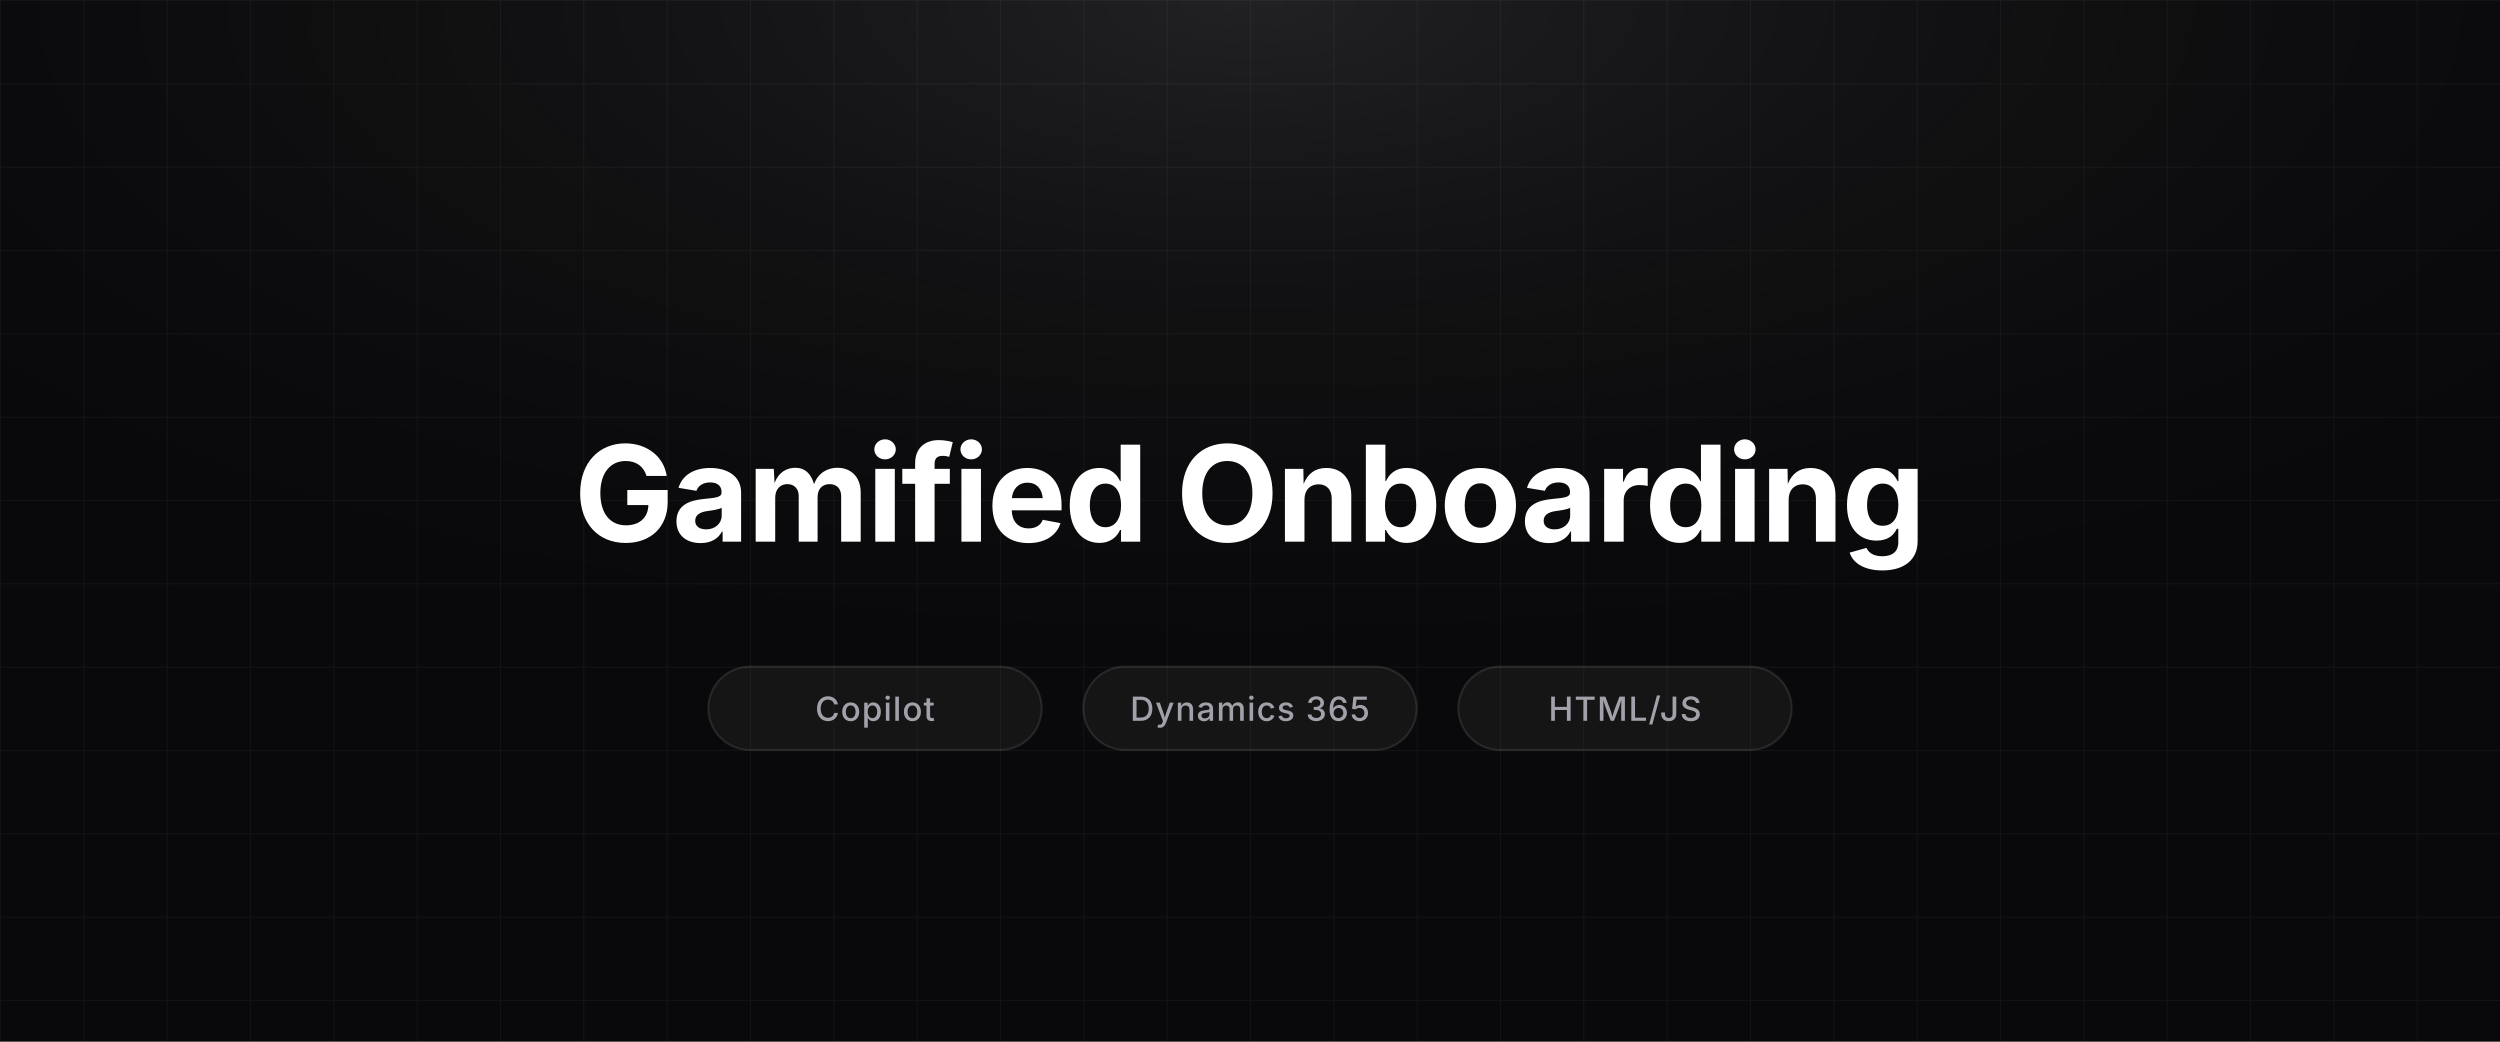
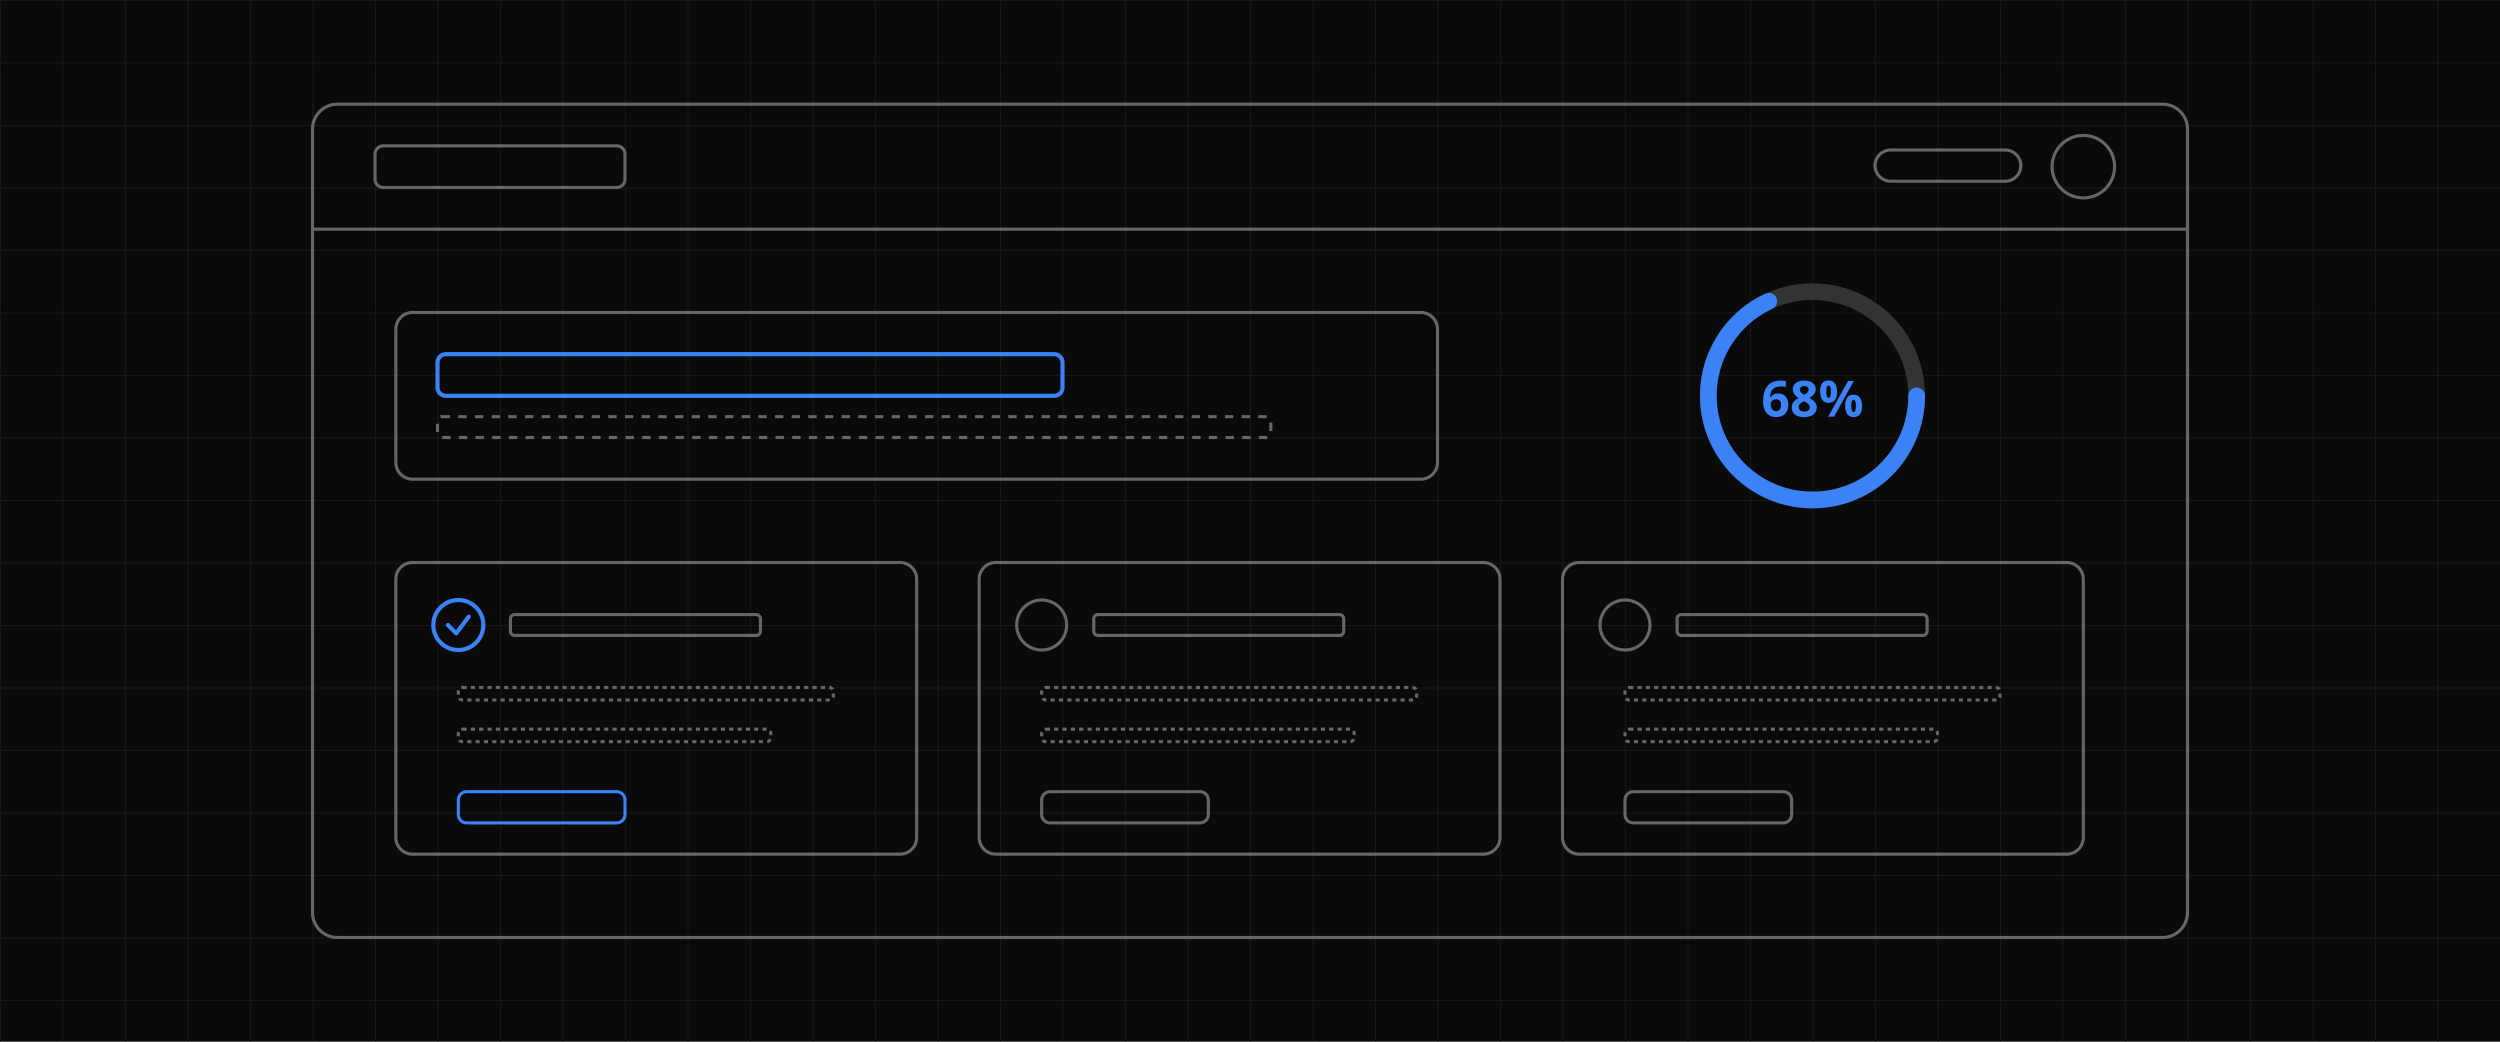
<svg xmlns="http://www.w3.org/2000/svg" width="1200" height="500" viewBox="0 0 1200 500">
+   <rect width="100%" height="100%" fill="#0a0a0a" />
  <defs>
-     <radialGradient id="glow" cx="50%" cy="0%" r="70%">
-       <stop offset="0%" stop-color="#ffffff" stop-opacity="0.1" />
-       <stop offset="100%" stop-color="#000000" stop-opacity="0" />
-     </radialGradient>
-     <pattern id="grid" width="40" height="40" patternUnits="userSpaceOnUse">
-       <path d="M 40 0 L 0 0 0 40" fill="none" stroke="#ffffff" stroke-opacity="0.04" stroke-width="1" />
+     <pattern id="grid" width="30" height="30" patternUnits="userSpaceOnUse">
+       <path d="M 30 0 L 0 0 0 30" fill="none" stroke="#222222" stroke-width="0.5" />
    </pattern>
  </defs>
-   <rect width="100%" height="100%" fill="#09090b" />
  <rect width="100%" height="100%" fill="url(#grid)" />
-   <rect width="100%" height="100%" fill="url(#glow)" />
-   <text x="600" y="260" fill="#ffffff" font-family="Inter, system-ui, sans-serif" font-size="64" font-weight="700" letter-spacing="-1" text-anchor="middle">Gamified Onboarding</text>
-   <g transform="translate(340, 320)">
-     <rect x="0" y="0" width="160" height="40" rx="20" fill="#ffffff" fill-opacity="0.05" stroke="#ffffff" stroke-opacity="0.1" stroke-width="1" />
-     <text x="80" y="26" fill="#a1a1aa" font-family="Inter, system-ui, sans-serif" font-size="16" font-weight="500" text-anchor="middle" letter-spacing="0.5">Copilot</text>
-   </g>
-   <g transform="translate(520, 320)">
-     <rect x="0" y="0" width="160" height="40" rx="20" fill="#ffffff" fill-opacity="0.05" stroke="#ffffff" stroke-opacity="0.1" stroke-width="1" />
-     <text x="80" y="26" fill="#a1a1aa" font-family="Inter, system-ui, sans-serif" font-size="16" font-weight="500" text-anchor="middle" letter-spacing="0.5">Dynamics 365</text>
-   </g>
-   <g transform="translate(700, 320)">
-     <rect x="0" y="0" width="160" height="40" rx="20" fill="#ffffff" fill-opacity="0.05" stroke="#ffffff" stroke-opacity="0.1" stroke-width="1" />
-     <text x="80" y="26" fill="#a1a1aa" font-family="Inter, system-ui, sans-serif" font-size="16" font-weight="500" text-anchor="middle" letter-spacing="0.5">HTML/JS</text>
+   <g transform="translate(150, 50)" stroke="#666666" stroke-width="1.5" fill="none">
+     <rect x="0" y="0" width="900" height="400" rx="12" />
+     <line x1="0" y1="60" x2="900" y2="60" />
+     <rect x="30" y="20" width="120" height="20" rx="4" />
+     <circle cx="850" cy="30" r="15" />
+     <rect x="750" y="22" width="70" height="15" rx="7.5" />
+     <rect x="40" y="100" width="500" height="80" rx="8" />
+     <rect x="60" y="120" width="300" height="20" rx="4" stroke="#3b82f6" stroke-width="2" />
+     <rect x="60" y="150" width="400" height="10" rx="2" stroke-dasharray="4 4" />
+     <g transform="translate(720, 140)">
+       <circle cx="0" cy="0" r="50" stroke="#333333" stroke-width="8" />
+       <circle cx="0" cy="0" r="50" stroke="#3b82f6" stroke-width="8" stroke-dasharray="314" stroke-dashoffset="100" stroke-linecap="round" />
+       <text x="0" y="10" fill="#3b82f6" font-family="sans-serif" font-size="24" font-weight="bold" text-anchor="middle" stroke="none">68%</text>
+     </g>
+     <rect x="40" y="220" width="250" height="140" rx="8" />
+     <circle cx="70" cy="250" r="12" stroke="#3b82f6" stroke-width="2" />
+     <path d="M 65 250 L 69 254 L 75 246" stroke="#3b82f6" stroke-width="2" stroke-linecap="round" stroke-linejoin="round" />
+     <rect x="95" y="245" width="120" height="10" rx="2" />
+     <rect x="70" y="280" width="180" height="6" rx="2" stroke-dasharray="2 2" />
+     <rect x="70" y="300" width="150" height="6" rx="2" stroke-dasharray="2 2" />
+     <rect x="70" y="330" width="80" height="15" rx="4" stroke="#3b82f6" />
+     <rect x="320" y="220" width="250" height="140" rx="8" />
+     <circle cx="350" cy="250" r="12" />
+     <rect x="375" y="245" width="120" height="10" rx="2" />
+     <rect x="350" y="280" width="180" height="6" rx="2" stroke-dasharray="2 2" />
+     <rect x="350" y="300" width="150" height="6" rx="2" stroke-dasharray="2 2" />
+     <rect x="350" y="330" width="80" height="15" rx="4" />
+     <rect x="600" y="220" width="250" height="140" rx="8" />
+     <circle cx="630" cy="250" r="12" />
+     <rect x="655" y="245" width="120" height="10" rx="2" />
+     <rect x="630" y="280" width="180" height="6" rx="2" stroke-dasharray="2 2" />
+     <rect x="630" y="300" width="150" height="6" rx="2" stroke-dasharray="2 2" />
+     <rect x="630" y="330" width="80" height="15" rx="4" />
  </g>
</svg>
